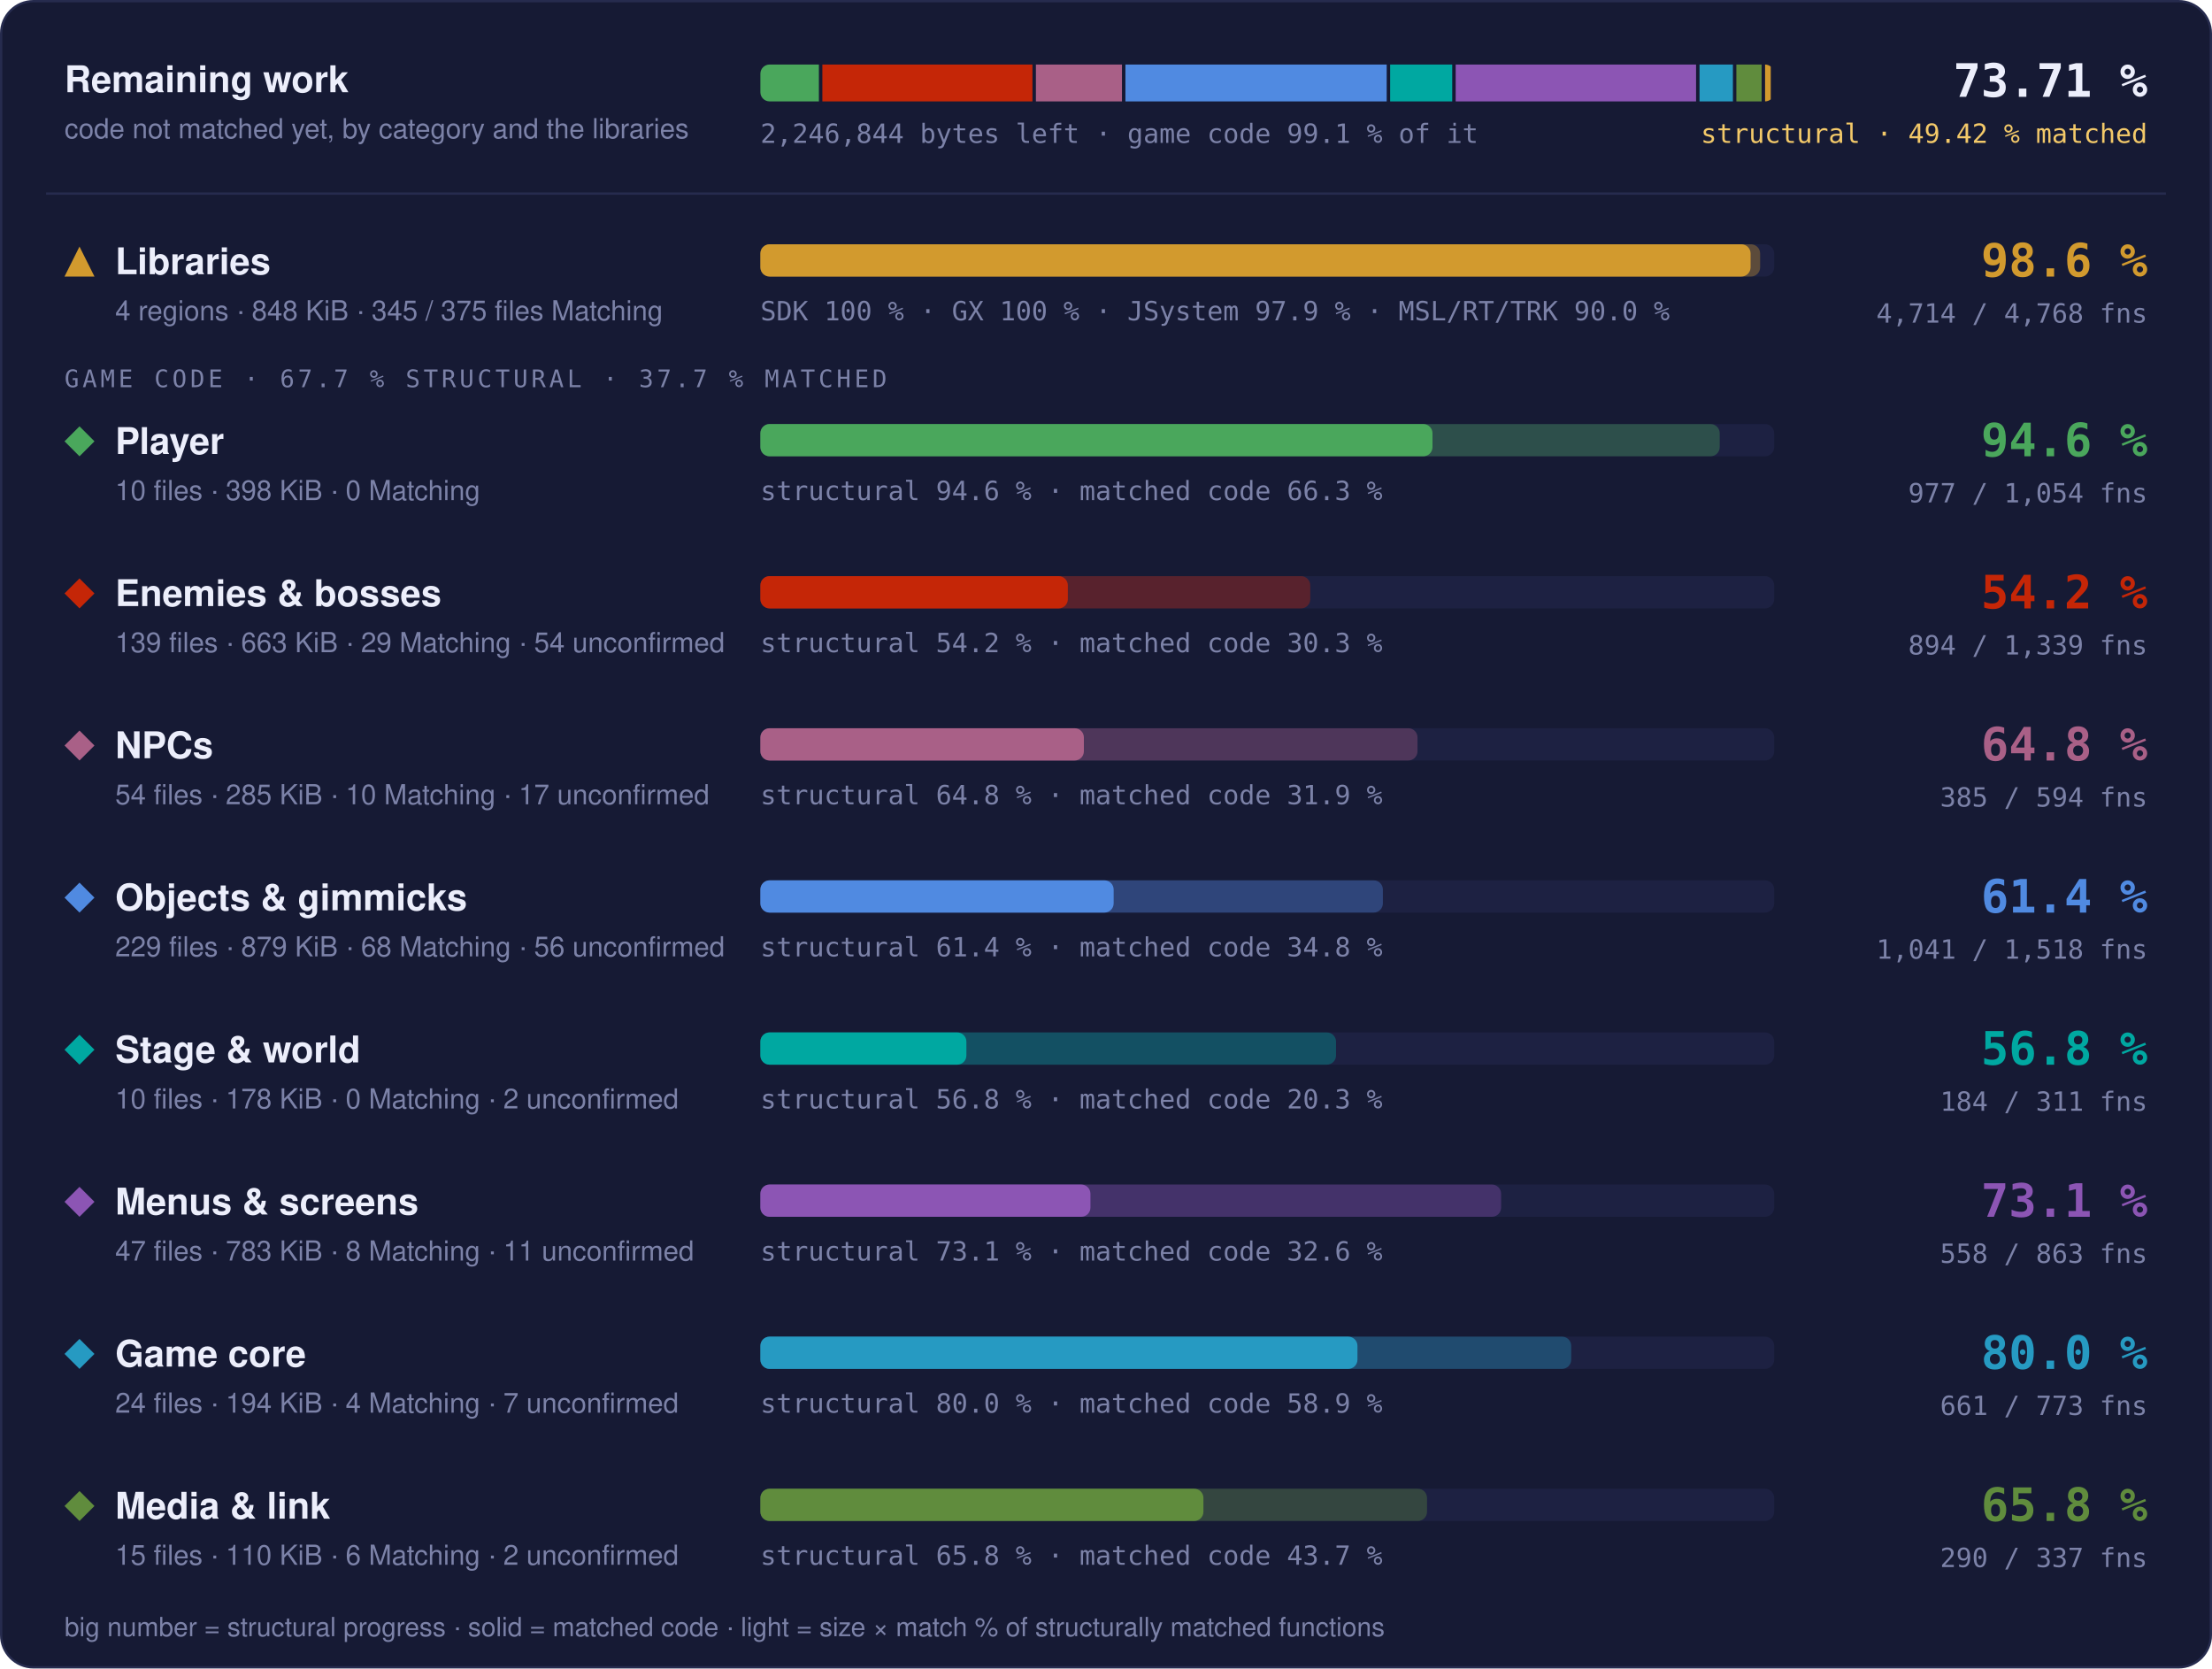
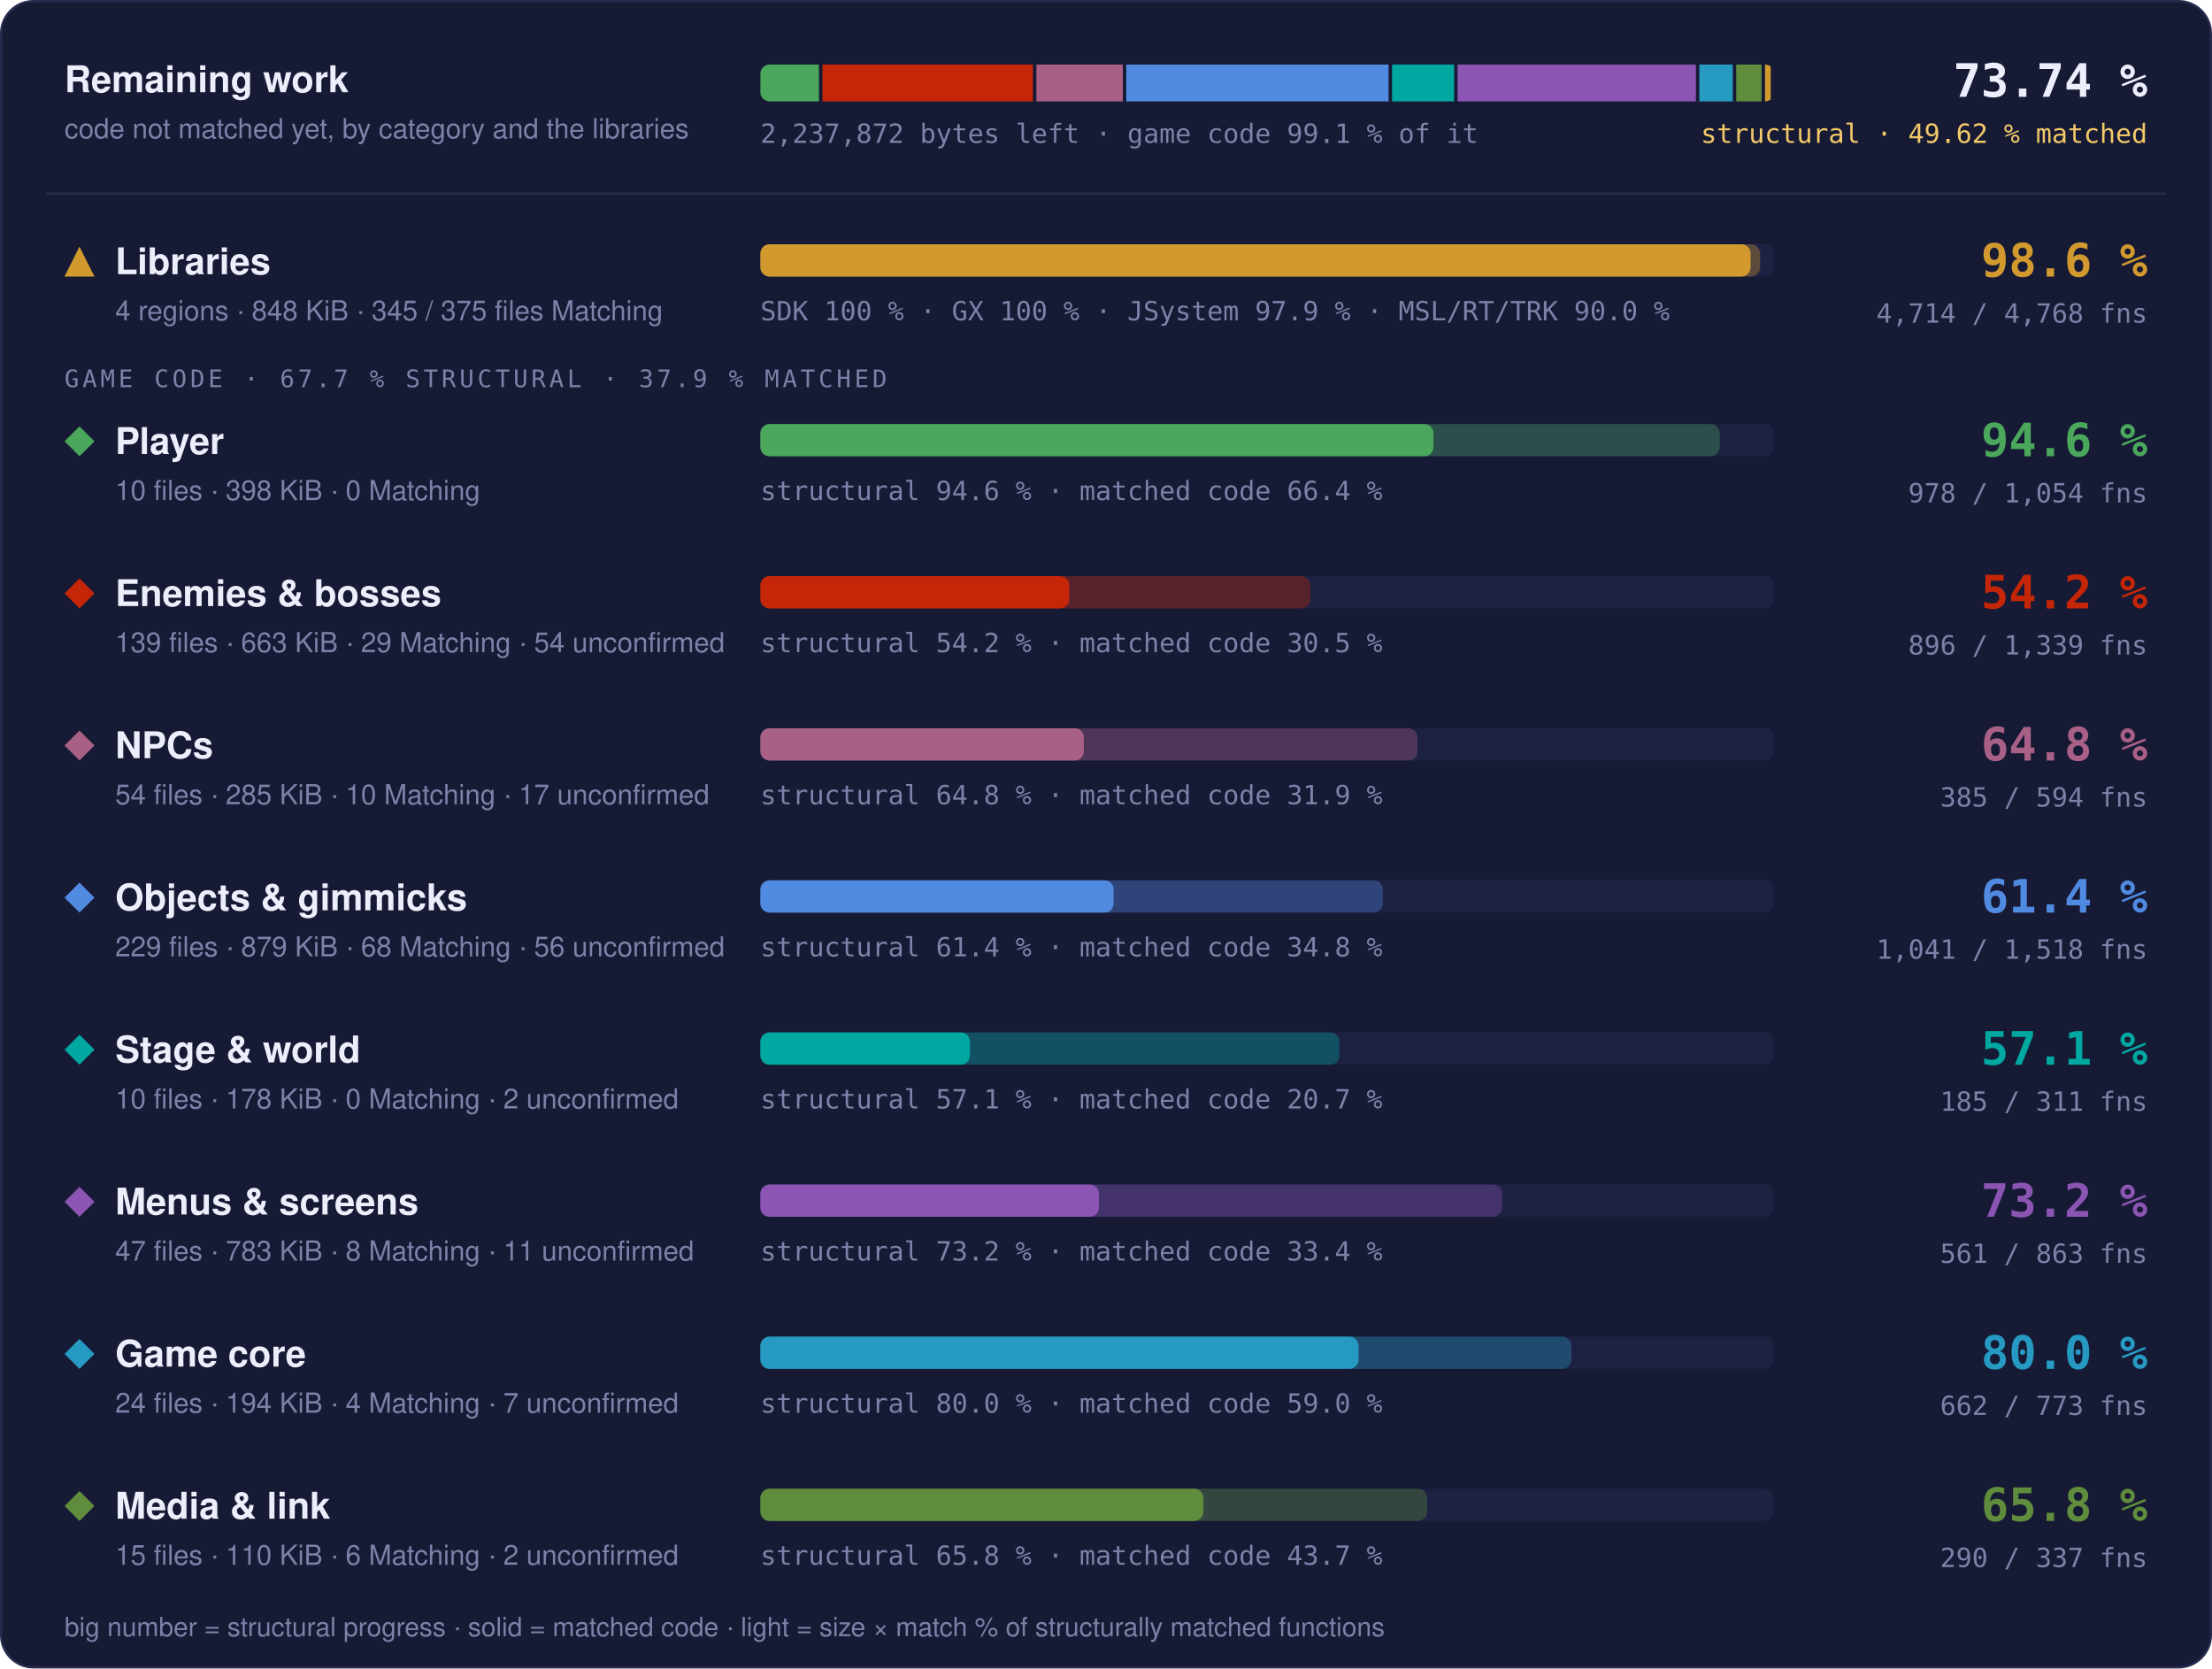
- <svg xmlns="http://www.w3.org/2000/svg" width="960" height="724" viewBox="0 0 960 724" role="img" aria-label="Progress overview: Libraries 98.6 % structural, 97.7 % matched code, 4714 of 4768 functions; Player 94.6 % structural, 66.3 % matched code, 977 of 1054 functions; Enemies &amp; bosses 54.2 % structural, 30.3 % matched code, 894 of 1339 functions; NPCs 64.8 % structural, 31.9 % matched code, 385 of 594 functions; Objects &amp; gimmicks 61.4 % structural, 34.8 % matched code, 1041 of 1518 functions; Stage &amp; world 56.8 % structural, 20.3 % matched code, 184 of 311 functions; Menus &amp; screens 73.1 % structural, 32.6 % matched code, 558 of 863 functions; Game core 80.0 % structural, 58.9 % matched code, 661 of 773 functions; Media &amp; link 65.8 % structural, 43.7 % matched code, 290 of 337 functions">
+ <svg xmlns="http://www.w3.org/2000/svg" width="960" height="724" viewBox="0 0 960 724" role="img" aria-label="Progress overview: Libraries 98.6 % structural, 97.7 % matched code, 4714 of 4768 functions; Player 94.6 % structural, 66.4 % matched code, 978 of 1054 functions; Enemies &amp; bosses 54.2 % structural, 30.5 % matched code, 896 of 1339 functions; NPCs 64.8 % structural, 31.9 % matched code, 385 of 594 functions; Objects &amp; gimmicks 61.4 % structural, 34.8 % matched code, 1041 of 1518 functions; Stage &amp; world 57.1 % structural, 20.7 % matched code, 185 of 311 functions; Menus &amp; screens 73.2 % structural, 33.4 % matched code, 561 of 863 functions; Game core 80.0 % structural, 59.0 % matched code, 662 of 773 functions; Media &amp; link 65.8 % structural, 43.7 % matched code, 290 of 337 functions">
  <style>text { font-family: -apple-system, BlinkMacSystemFont, 'Segoe UI', Helvetica, Arial, sans-serif; } .mono { font-family: ui-monospace, SFMono-Regular, 'SF Mono', Menlo, Consolas, monospace; } .grow { transform-box: fill-box; transform-origin: 0 50%; animation: grow 1.4s cubic-bezier(.2,.8,.2,1) both; } @keyframes grow { from { transform: scaleX(0); } } @media (prefers-reduced-motion: reduce) { * { animation: none !important; } }</style>
  <rect x="0.5" y="0.5" width="959" height="723" rx="14" fill="#161a34" stroke="#262b4e" />
  <text x="28" y="40" font-size="16" font-weight="700" fill="#eceefb">Remaining work</text>
  <text x="28" y="60" font-size="12" fill="#7c82a8">code not matched yet, by category and the libraries</text>
  <clipPath id="rw">
    <rect x="330" y="28" width="440" height="16" rx="4" />
  </clipPath>
  <g clip-path="url(#rw)">
-     <rect class="grow" x="330.00" y="28" width="25.40" height="16" fill="#4aa75c" />
-     <rect class="grow" x="356.90" y="28" width="91.18" height="16" fill="#c52607" />
-     <rect class="grow" x="449.58" y="28" width="37.35" height="16" fill="#a96087" />
-     <rect class="grow" x="488.43" y="28" width="113.39" height="16" fill="#508ae1" />
-     <rect class="grow" x="603.32" y="28" width="26.94" height="16" fill="#00a8a1" />
-     <rect class="grow" x="631.76" y="28" width="104.33" height="16" fill="#8c55b4" />
-     <rect class="grow" x="737.59" y="28" width="14.49" height="16" fill="#269ac2" />
-     <rect class="grow" x="753.58" y="28" width="10.96" height="16" fill="#608c3d" />
-     <rect class="grow" x="766.04" y="28" width="2.46" height="16" fill="#d29a2e" />
+     <rect class="grow" x="330.00" y="28" width="25.43" height="16" fill="#4aa75c" />
+     <rect class="grow" x="356.93" y="28" width="91.36" height="16" fill="#c52607" />
+     <rect class="grow" x="449.79" y="28" width="37.51" height="16" fill="#a96087" />
+     <rect class="grow" x="488.79" y="28" width="113.85" height="16" fill="#508ae1" />
+     <rect class="grow" x="604.15" y="28" width="26.93" height="16" fill="#00a8a1" />
+     <rect class="grow" x="632.58" y="28" width="103.43" height="16" fill="#8c55b4" />
+     <rect class="grow" x="737.51" y="28" width="14.51" height="16" fill="#269ac2" />
+     <rect class="grow" x="753.51" y="28" width="11.01" height="16" fill="#608c3d" />
+     <rect class="grow" x="766.02" y="28" width="2.48" height="16" fill="#d29a2e" />
  </g>
-   <text x="330" y="62" class="mono" font-size="11.5" fill="#7c82a8">2,246,844 bytes left · game code 99.1 % of it</text>
-   <text x="932" y="42" text-anchor="end" class="mono" font-size="20" font-weight="700" fill="#eceefb">73.71 %</text>
-   <text x="932" y="62" text-anchor="end" class="mono" font-size="11.5" fill="#f3c969">structural · 49.42 % matched</text>
+   <text x="330" y="62" class="mono" font-size="11.5" fill="#7c82a8">2,237,872 bytes left · game code 99.1 % of it</text>
+   <text x="932" y="42" text-anchor="end" class="mono" font-size="20" font-weight="700" fill="#eceefb">73.74 %</text>
+   <text x="932" y="62" text-anchor="end" class="mono" font-size="11.5" fill="#f3c969">structural · 49.62 % matched</text>
  <line x1="20" x2="940" y1="84" y2="84" stroke="#262b4e" />
  <g fill="#d29a2e">
    <path d="M34.5 107L41 120L28 120Z" />
  </g>
  <text x="50" y="119" font-size="16" font-weight="700" fill="#eceefb">Libraries</text>
  <text x="50" y="139" font-size="12" fill="#7c82a8">4 regions · 848 KiB · 345 / 375 files Matching</text>
  <rect x="330" y="106" width="440" height="14" rx="4" fill="#1d2142" />
  <rect class="grow" style="animation-delay:0.0s" x="330" y="106" width="433.89" height="14" rx="4" fill="#d29a2e" fill-opacity="0.35" />
  <rect class="grow" style="animation-delay:0.0s" x="330" y="106" width="429.75" height="14" rx="4" fill="#d29a2e" />
  <text x="330" y="139" class="mono" font-size="11.5" fill="#7c82a8">SDK 100 % · GX 100 % · JSystem 97.9 % · MSL/RT/TRK 90.0 %</text>
  <text x="932" y="120" text-anchor="end" class="mono" font-size="20" font-weight="700" fill="#d29a2e">98.6 %</text>
  <text x="932" y="140" text-anchor="end" class="mono" font-size="11.5" fill="#7c82a8">4,714 / 4,768 fns</text>
-   <text x="28" y="168" class="mono" font-size="10.5" letter-spacing="0.14em" fill="#7c82a8">GAME CODE · 67.7 % STRUCTURAL · 37.7 % MATCHED</text>
+   <text x="28" y="168" class="mono" font-size="10.5" letter-spacing="0.14em" fill="#7c82a8">GAME CODE · 67.7 % STRUCTURAL · 37.9 % MATCHED</text>
  <g fill="#4aa75c">
    <path d="M34.5 185L41 191.5L34.5 198L28 191.5Z" />
  </g>
  <text x="50" y="197" font-size="16" font-weight="700" fill="#eceefb">Player</text>
  <text x="50" y="217" font-size="12" fill="#7c82a8">10 files · 398 KiB · 0 Matching</text>
  <rect x="330" y="184" width="440" height="14" rx="4" fill="#1d2142" />
  <rect class="grow" style="animation-delay:0.1s" x="330" y="184" width="416.35" height="14" rx="4" fill="#4aa75c" fill-opacity="0.35" />
-   <rect class="grow" style="animation-delay:0.1s" x="330" y="184" width="291.70" height="14" rx="4" fill="#4aa75c" />
-   <text x="330" y="217" class="mono" font-size="11.5" fill="#7c82a8">structural 94.6 % · matched code 66.3 %</text>
+   <rect class="grow" style="animation-delay:0.1s" x="330" y="184" width="292.13" height="14" rx="4" fill="#4aa75c" />
+   <text x="330" y="217" class="mono" font-size="11.5" fill="#7c82a8">structural 94.6 % · matched code 66.4 %</text>
  <text x="932" y="198" text-anchor="end" class="mono" font-size="20" font-weight="700" fill="#4aa75c">94.6 %</text>
-   <text x="932" y="218" text-anchor="end" class="mono" font-size="11.5" fill="#7c82a8">977 / 1,054 fns</text>
+   <text x="932" y="218" text-anchor="end" class="mono" font-size="11.5" fill="#7c82a8">978 / 1,054 fns</text>
  <g fill="#c52607">
    <path d="M34.5 251L41 257.5L34.5 264L28 257.5Z" />
  </g>
  <text x="50" y="263" font-size="16" font-weight="700" fill="#eceefb">Enemies &amp; bosses</text>
  <text x="50" y="283" font-size="12" fill="#7c82a8">139 files · 663 KiB · 29 Matching · 54 unconfirmed</text>
  <rect x="330" y="250" width="440" height="14" rx="4" fill="#1d2142" />
-   <rect class="grow" style="animation-delay:0.2s" x="330" y="250" width="238.65" height="14" rx="4" fill="#c52607" fill-opacity="0.35" />
-   <rect class="grow" style="animation-delay:0.2s" x="330" y="250" width="133.44" height="14" rx="4" fill="#c52607" />
-   <text x="330" y="283" class="mono" font-size="11.5" fill="#7c82a8">structural 54.2 % · matched code 30.3 %</text>
+   <rect class="grow" style="animation-delay:0.2s" x="330" y="250" width="238.66" height="14" rx="4" fill="#c52607" fill-opacity="0.35" />
+   <rect class="grow" style="animation-delay:0.2s" x="330" y="250" width="134.07" height="14" rx="4" fill="#c52607" />
+   <text x="330" y="283" class="mono" font-size="11.5" fill="#7c82a8">structural 54.2 % · matched code 30.5 %</text>
  <text x="932" y="264" text-anchor="end" class="mono" font-size="20" font-weight="700" fill="#c52607">54.2 %</text>
-   <text x="932" y="284" text-anchor="end" class="mono" font-size="11.5" fill="#7c82a8">894 / 1,339 fns</text>
+   <text x="932" y="284" text-anchor="end" class="mono" font-size="11.5" fill="#7c82a8">896 / 1,339 fns</text>
  <g fill="#a96087">
    <path d="M34.5 317L41 323.5L34.5 330L28 323.5Z" />
  </g>
  <text x="50" y="329" font-size="16" font-weight="700" fill="#eceefb">NPCs</text>
  <text x="50" y="349" font-size="12" fill="#7c82a8">54 files · 285 KiB · 10 Matching · 17 unconfirmed</text>
  <rect x="330" y="316" width="440" height="14" rx="4" fill="#1d2142" />
-   <rect class="grow" style="animation-delay:0.3s" x="330" y="316" width="285.19" height="14" rx="4" fill="#a96087" fill-opacity="0.35" />
+   <rect class="grow" style="animation-delay:0.3s" x="330" y="316" width="285.20" height="14" rx="4" fill="#a96087" fill-opacity="0.35" />
  <rect class="grow" style="animation-delay:0.3s" x="330" y="316" width="140.40" height="14" rx="4" fill="#a96087" />
  <text x="330" y="349" class="mono" font-size="11.5" fill="#7c82a8">structural 64.8 % · matched code 31.9 %</text>
  <text x="932" y="330" text-anchor="end" class="mono" font-size="20" font-weight="700" fill="#a96087">64.8 %</text>
  <text x="932" y="350" text-anchor="end" class="mono" font-size="11.5" fill="#7c82a8">385 / 594 fns</text>
  <g fill="#508ae1">
    <path d="M34.5 383L41 389.5L34.5 396L28 389.5Z" />
  </g>
  <text x="50" y="395" font-size="16" font-weight="700" fill="#eceefb">Objects &amp; gimmicks</text>
  <text x="50" y="415" font-size="12" fill="#7c82a8">229 files · 879 KiB · 68 Matching · 56 unconfirmed</text>
  <rect x="330" y="382" width="440" height="14" rx="4" fill="#1d2142" />
  <rect class="grow" style="animation-delay:0.4s" x="330" y="382" width="270.16" height="14" rx="4" fill="#508ae1" fill-opacity="0.35" />
  <rect class="grow" style="animation-delay:0.4s" x="330" y="382" width="153.32" height="14" rx="4" fill="#508ae1" />
  <text x="330" y="415" class="mono" font-size="11.5" fill="#7c82a8">structural 61.4 % · matched code 34.8 %</text>
  <text x="932" y="396" text-anchor="end" class="mono" font-size="20" font-weight="700" fill="#508ae1">61.4 %</text>
  <text x="932" y="416" text-anchor="end" class="mono" font-size="11.5" fill="#7c82a8">1,041 / 1,518 fns</text>
  <g fill="#00a8a1">
    <path d="M34.5 449L41 455.5L34.5 462L28 455.5Z" />
  </g>
  <text x="50" y="461" font-size="16" font-weight="700" fill="#eceefb">Stage &amp; world</text>
  <text x="50" y="481" font-size="12" fill="#7c82a8">10 files · 178 KiB · 0 Matching · 2 unconfirmed</text>
  <rect x="330" y="448" width="440" height="14" rx="4" fill="#1d2142" />
-   <rect class="grow" style="animation-delay:0.5s" x="330" y="448" width="249.83" height="14" rx="4" fill="#00a8a1" fill-opacity="0.35" />
-   <rect class="grow" style="animation-delay:0.5s" x="330" y="448" width="89.41" height="14" rx="4" fill="#00a8a1" />
-   <text x="330" y="481" class="mono" font-size="11.5" fill="#7c82a8">structural 56.8 % · matched code 20.3 %</text>
-   <text x="932" y="462" text-anchor="end" class="mono" font-size="20" font-weight="700" fill="#00a8a1">56.8 %</text>
-   <text x="932" y="482" text-anchor="end" class="mono" font-size="11.5" fill="#7c82a8">184 / 311 fns</text>
+   <rect class="grow" style="animation-delay:0.5s" x="330" y="448" width="251.35" height="14" rx="4" fill="#00a8a1" fill-opacity="0.35" />
+   <rect class="grow" style="animation-delay:0.5s" x="330" y="448" width="90.93" height="14" rx="4" fill="#00a8a1" />
+   <text x="330" y="481" class="mono" font-size="11.5" fill="#7c82a8">structural 57.1 % · matched code 20.7 %</text>
+   <text x="932" y="462" text-anchor="end" class="mono" font-size="20" font-weight="700" fill="#00a8a1">57.1 %</text>
+   <text x="932" y="482" text-anchor="end" class="mono" font-size="11.5" fill="#7c82a8">185 / 311 fns</text>
  <g fill="#8c55b4">
    <path d="M34.5 515L41 521.5L34.5 528L28 521.5Z" />
  </g>
  <text x="50" y="527" font-size="16" font-weight="700" fill="#eceefb">Menus &amp; screens</text>
  <text x="50" y="547" font-size="12" fill="#7c82a8">47 files · 783 KiB · 8 Matching · 11 unconfirmed</text>
  <rect x="330" y="514" width="440" height="14" rx="4" fill="#1d2142" />
-   <rect class="grow" style="animation-delay:0.6s" x="330" y="514" width="321.47" height="14" rx="4" fill="#8c55b4" fill-opacity="0.35" />
-   <rect class="grow" style="animation-delay:0.6s" x="330" y="514" width="143.25" height="14" rx="4" fill="#8c55b4" />
-   <text x="330" y="547" class="mono" font-size="11.5" fill="#7c82a8">structural 73.1 % · matched code 32.6 %</text>
-   <text x="932" y="528" text-anchor="end" class="mono" font-size="20" font-weight="700" fill="#8c55b4">73.1 %</text>
-   <text x="932" y="548" text-anchor="end" class="mono" font-size="11.5" fill="#7c82a8">558 / 863 fns</text>
+   <rect class="grow" style="animation-delay:0.6s" x="330" y="514" width="321.89" height="14" rx="4" fill="#8c55b4" fill-opacity="0.35" />
+   <rect class="grow" style="animation-delay:0.6s" x="330" y="514" width="146.96" height="14" rx="4" fill="#8c55b4" />
+   <text x="330" y="547" class="mono" font-size="11.5" fill="#7c82a8">structural 73.2 % · matched code 33.4 %</text>
+   <text x="932" y="528" text-anchor="end" class="mono" font-size="20" font-weight="700" fill="#8c55b4">73.2 %</text>
+   <text x="932" y="548" text-anchor="end" class="mono" font-size="11.5" fill="#7c82a8">561 / 863 fns</text>
  <g fill="#269ac2">
    <path d="M34.5 581L41 587.5L34.5 594L28 587.5Z" />
  </g>
  <text x="50" y="593" font-size="16" font-weight="700" fill="#eceefb">Game core</text>
  <text x="50" y="613" font-size="12" fill="#7c82a8">24 files · 194 KiB · 4 Matching · 7 unconfirmed</text>
  <rect x="330" y="580" width="440" height="14" rx="4" fill="#1d2142" />
-   <rect class="grow" style="animation-delay:0.7s" x="330" y="580" width="351.90" height="14" rx="4" fill="#269ac2" fill-opacity="0.35" />
-   <rect class="grow" style="animation-delay:0.7s" x="330" y="580" width="259.13" height="14" rx="4" fill="#269ac2" />
-   <text x="330" y="613" class="mono" font-size="11.5" fill="#7c82a8">structural 80.0 % · matched code 58.9 %</text>
+   <rect class="grow" style="animation-delay:0.7s" x="330" y="580" width="351.94" height="14" rx="4" fill="#269ac2" fill-opacity="0.35" />
+   <rect class="grow" style="animation-delay:0.7s" x="330" y="580" width="259.62" height="14" rx="4" fill="#269ac2" />
+   <text x="330" y="613" class="mono" font-size="11.5" fill="#7c82a8">structural 80.0 % · matched code 59.0 %</text>
  <text x="932" y="594" text-anchor="end" class="mono" font-size="20" font-weight="700" fill="#269ac2">80.0 %</text>
-   <text x="932" y="614" text-anchor="end" class="mono" font-size="11.5" fill="#7c82a8">661 / 773 fns</text>
+   <text x="932" y="614" text-anchor="end" class="mono" font-size="11.5" fill="#7c82a8">662 / 773 fns</text>
  <g fill="#608c3d">
    <path d="M34.5 647L41 653.5L34.5 660L28 653.5Z" />
  </g>
  <text x="50" y="659" font-size="16" font-weight="700" fill="#eceefb">Media &amp; link</text>
  <text x="50" y="679" font-size="12" fill="#7c82a8">15 files · 110 KiB · 6 Matching · 2 unconfirmed</text>
  <rect x="330" y="646" width="440" height="14" rx="4" fill="#1d2142" />
  <rect class="grow" style="animation-delay:0.8s" x="330" y="646" width="289.32" height="14" rx="4" fill="#608c3d" fill-opacity="0.35" />
  <rect class="grow" style="animation-delay:0.8s" x="330" y="646" width="192.28" height="14" rx="4" fill="#608c3d" />
  <text x="330" y="679" class="mono" font-size="11.5" fill="#7c82a8">structural 65.8 % · matched code 43.7 %</text>
  <text x="932" y="660" text-anchor="end" class="mono" font-size="20" font-weight="700" fill="#608c3d">65.8 %</text>
  <text x="932" y="680" text-anchor="end" class="mono" font-size="11.5" fill="#7c82a8">290 / 337 fns</text>
  <text x="28" y="710" font-size="11.5" fill="#7c82a8">big number = structural progress · solid = matched code · light = size × match % of structurally matched functions</text>
</svg>
